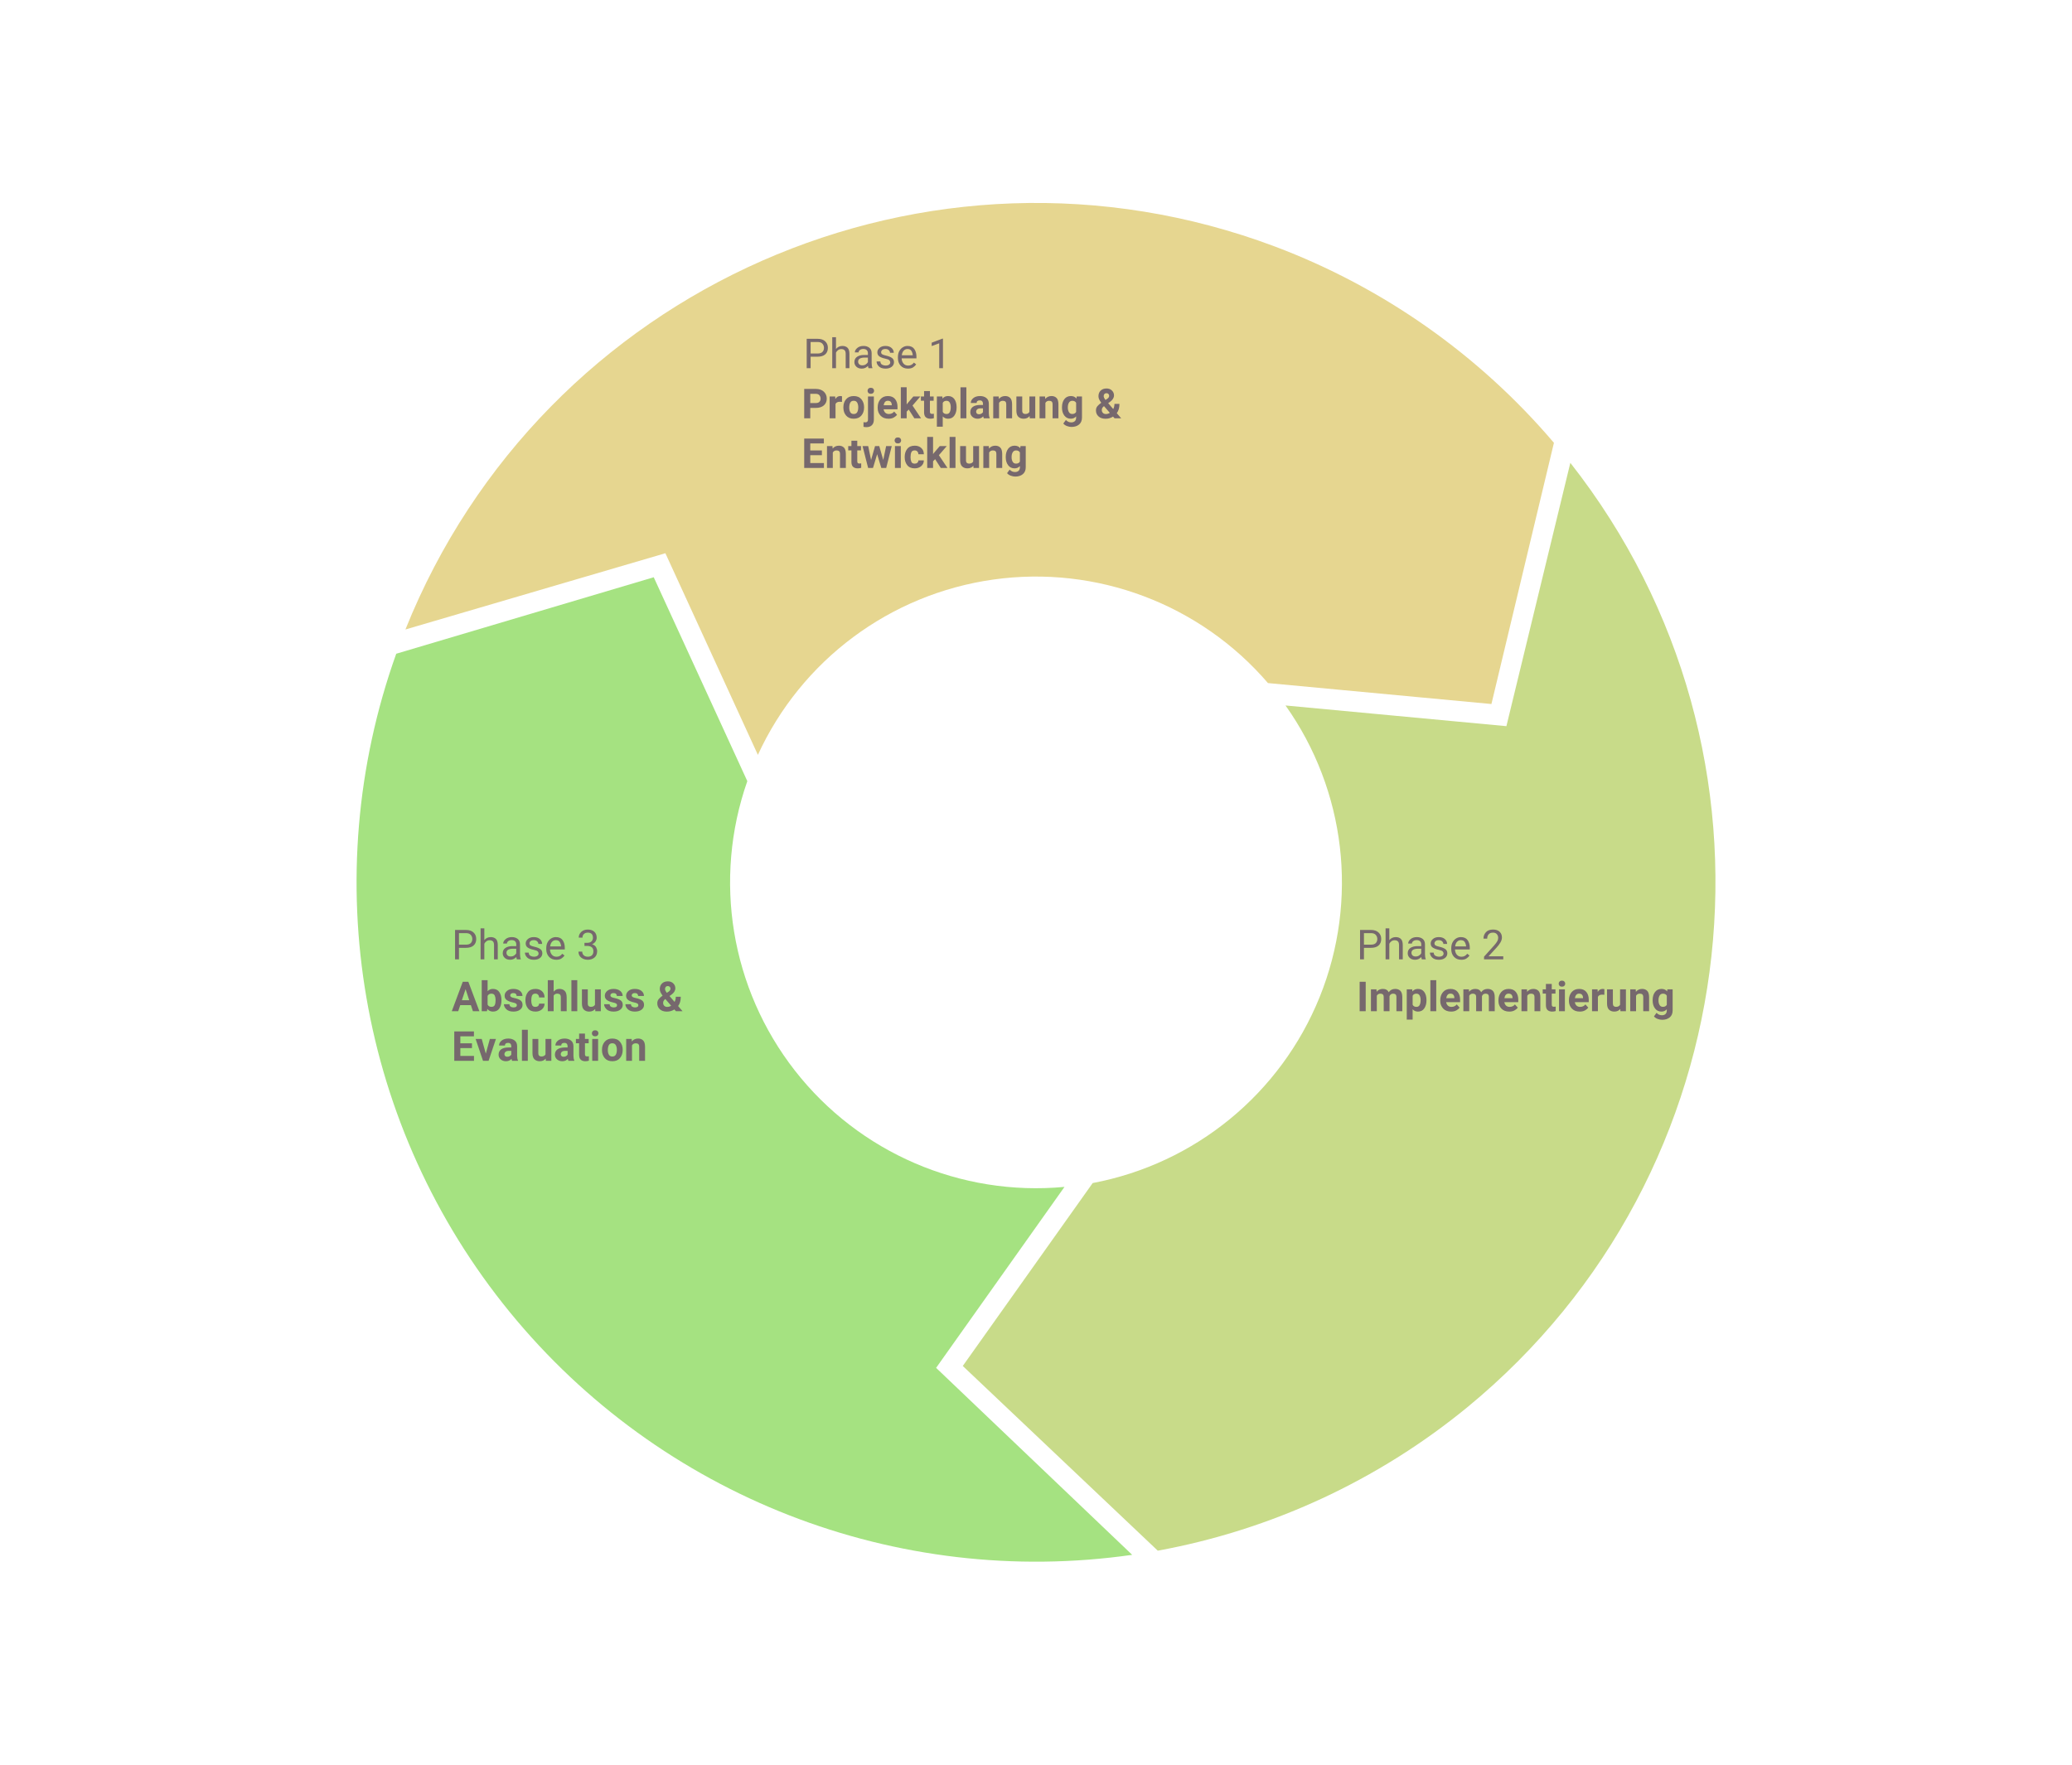
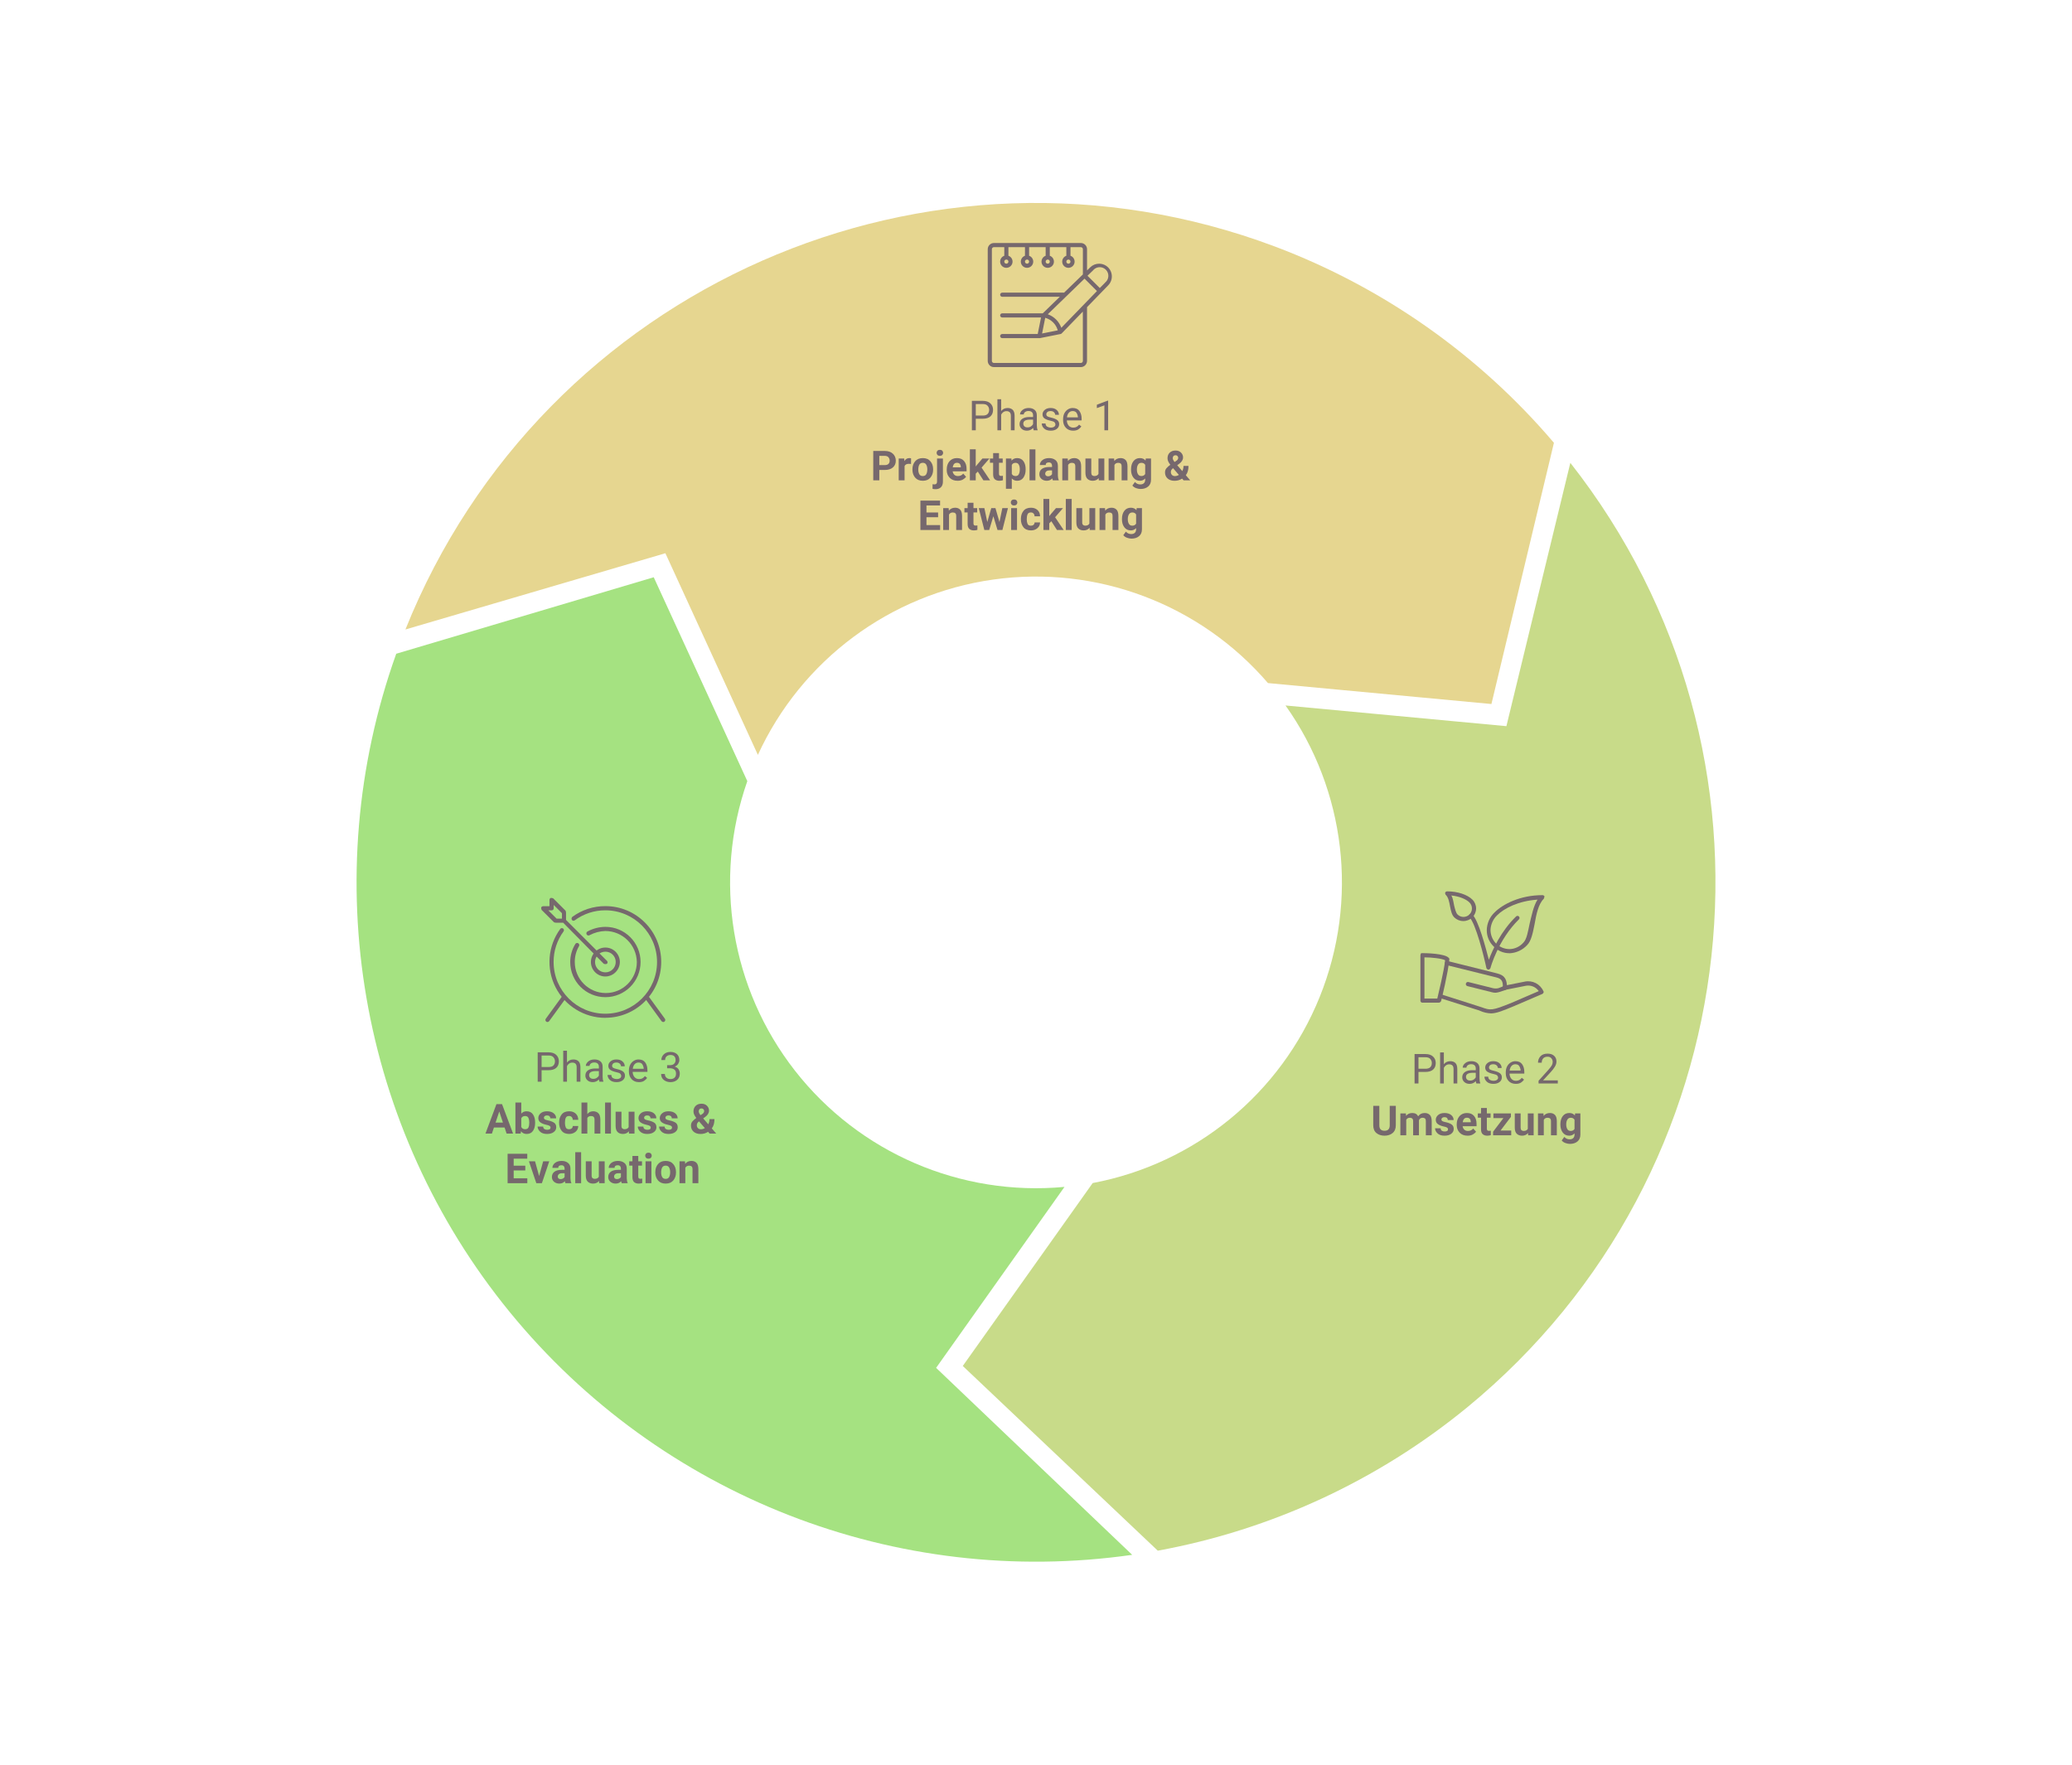
<svg xmlns="http://www.w3.org/2000/svg" id="Layer_1" data-name="Layer 1" viewBox="0 0 1202 1024">
  <defs>
    <style>
      .cls-1 {
        fill: #e6d690;
      }

      .cls-2 {
        fill: #c8db89;
      }

      .cls-3 {
        fill: #a5e281;
      }

      .cls-4, .cls-5 {
        font-size: 24px;
+       }
+ 
+       .cls-4, .cls-5, .cls-6 {
        fill: #76686d;
      }

      .cls-4 {
        font-family: -apple-system, BlinkMacSystemFont, "Segoe UI", "Roboto", "Oxygen", "Ubuntu", "Cantarell", "Fira Sans", "Droid Sans", "Helvetica Neue", sans-serif;
- 
      }

      .cls-5 {
        font-family: -apple-system, BlinkMacSystemFont, "Segoe UI", "Roboto", "Oxygen", "Ubuntu", "Cantarell", "Fira Sans", "Droid Sans", "Helvetica Neue", sans-serif;
- 
        font-weight: 700;
-       }
- 
-       .cls-6 {
-         letter-spacing: -0.02em;
      }

      .cls-7 {
        letter-spacing: -0.01em;
+       }
+ 
+       .cls-8 {
+         letter-spacing: -0.02em;
      }
    </style>
  </defs>
  <g>
    <path class="cls-1" d="M739.63,143.05a394.12,394.12,0,0,0-504.44,222.2L386,321l53.66,117a177.48,177.48,0,0,1,295.91-41.66L865.2,408.49l36.26-151.56A395.82,395.82,0,0,0,739.63,143.05Z" />
    <path class="cls-2" d="M851.19,816.55a394.12,394.12,0,0,0,59.79-548L873.89,421.34l-128.14-12a177.48,177.48,0,0,1-111.87,277.1L558.52,792.57,671.65,899.75A395.82,395.82,0,0,0,851.19,816.55Z" />
    <path class="cls-3" d="M229.86,379.32A394.13,394.13,0,0,0,656.8,902.16L543.05,793.67l74.48-105a177.48,177.48,0,0,1-184-235.43L379.24,334.94Z" />
  </g>
-   <text class="cls-4" transform="translate(466 213.65)">Phase 1</text>
-   <text class="cls-4" transform="translate(787 556.65)">Phase 2</text>
-   <text class="cls-4" transform="translate(262 556.65)">Phase 3</text>
-   <text class="cls-5" transform="translate(465 242.72)">P<tspan class="cls-6" x="15" y="0">r</tspan>
-     <tspan x="23.48" y="0">ojektplanung &amp; </tspan>
-     <tspan x="0" y="28.8">Entwicklung</tspan>
-   </text>
-   <text class="cls-5" transform="translate(787 586.72)">Implementierung </text>
-   <text class="cls-5" transform="translate(262 586.72)">Abschluss &amp; <tspan x="0" y="28.8">E</tspan>
-     <tspan class="cls-7" x="13.76" y="28.8">v</tspan>
-     <tspan x="26.43" y="28.8">aluation</tspan>
-   </text>
+   <g>
+     <text class="cls-4" transform="translate(818.63 628.65)">Phase 2</text>
+     <text class="cls-5" transform="translate(795.28 658.72)">Umsetzung</text>
+     <g id="_Group_" data-name="&lt;Group&gt;">
+       <g id="_Group_2" data-name="&lt;Group&gt;">
+         <g id="_Group_3" data-name="&lt;Group&gt;">
+           <g id="_Group_4" data-name="&lt;Group&gt;">
+             <path id="_Compound_Path_" data-name="&lt;Compound Path&gt;" class="cls-6" d="M875.66,553.08a12.49,12.49,0,0,1-9.33-4.07,13,13,0,0,1-3.83-9.33,14.55,14.55,0,0,1,4.54-10.29c4.78-4.78,14.83-10,27.75-10a1.32,1.32,0,0,1,1.2.72c-.24.72-.24,1.2-.48,1.44-3.11,3.11-4.31,9.09-5.26,14.59-1,5-1.91,9.81-4.31,12.2h0a14.82,14.82,0,0,1-10.29,4.78ZM891.93,522c-11,.72-19.37,5-23.44,9.09a12.41,12.41,0,0,0-3.83,8.61,11.52,11.52,0,0,0,3.11,7.65,11.26,11.26,0,0,0,7.89,3.35,11,11,0,0,0,8.13-3.83h0c1.91-1.91,2.63-6.46,3.59-11C888.58,531.07,889.54,525.81,891.93,522Z" />
+           </g>
+         </g>
+         <g id="_Group_5" data-name="&lt;Group&gt;">
+           <g id="_Group_6" data-name="&lt;Group&gt;">
+             <g id="_Group_7" data-name="&lt;Group&gt;">
+               <path id="_Compound_Path_2" data-name="&lt;Compound Path&gt;" class="cls-6" d="M848.88,534.42a7.42,7.42,0,0,1-5.26-2.15c-1.44-1.44-1.91-3.83-2.39-6.22-.48-2.63-1-5.5-2.63-6.94a1.79,1.79,0,0,1-.24-1.2,1.32,1.32,0,0,1,1.2-.72c6,0,11.72,1.91,14.59,4.78a7.22,7.22,0,0,1,0,10.29A7.42,7.42,0,0,1,848.88,534.42Zm-6.94-14.83c1,1.67,1.2,3.83,1.67,6,.48,1.91,1,4.07,1.91,5a4.9,4.9,0,1,0,6.94-6.94C850.55,521.74,846.72,520.07,841.94,519.59Z" />
+             </g>
+           </g>
+           <g id="_Group_8" data-name="&lt;Group&gt;">
+             <path id="_Path_" data-name="&lt;Path&gt;" class="cls-6" d="M863.47,562.65h0a1.59,1.59,0,0,1-1.2-1c-1.44-6.94-6.22-25.83-9.81-29.42a1.18,1.18,0,0,1,1.67-1.67c3.59,3.59,7.65,18.9,9.57,26.31,2.15-5.74,6.94-16.5,15.79-25.11a1.18,1.18,0,0,1,1.67,1.67c-12,11.72-16.5,28-16.5,28.22A1.59,1.59,0,0,1,863.47,562.65Z" />
+           </g>
+         </g>
+       </g>
+       <g id="_Group_9" data-name="&lt;Group&gt;">
+         <g id="_Group_10" data-name="&lt;Group&gt;">
+           <path id="_Compound_Path_3" data-name="&lt;Compound Path&gt;" class="cls-6" d="M834.76,581.78H825.2a1.13,1.13,0,0,1-1.2-1.2V554.27c0-.24.24-.72.24-1,.24-.24.48-.24,1-.24,2.15,0,12.68.24,15.07,2.63a1,1,0,0,1,.48,1c-.72,7.65-4.54,23.44-4.78,24.16A1.59,1.59,0,0,1,834.76,581.78Zm-8.37-2.39h7.41c.72-3.35,3.83-15.55,4.54-22.24-1.91-1-7.65-1.67-12-1.67v23.92Z" />
+         </g>
+         <g id="_Group_11" data-name="&lt;Group&gt;">
+           <path id="_Path_2" data-name="&lt;Path&gt;" class="cls-6" d="M864.9,588a17.56,17.56,0,0,1-6.22-1.44l-.48-.24-22.72-7.18a1.13,1.13,0,1,1,.72-2.15l23.2,7.41c5.26,1.91,6,2.15,17.7-2.63l15.55-6.7A7.45,7.45,0,0,0,885,572l-12,2.39c-.72.24-1.2-.24-1.44-1s.24-1.2,1-1.44l12-2.39a9.65,9.65,0,0,1,10.76,5.5.73.73,0,0,1,0,1q0,.36-.72.72l-16.74,7.18C871.12,586.8,867.77,588,864.9,588Z" />
+         </g>
+         <g id="_Group_12" data-name="&lt;Group&gt;">
+           <path id="_Path_3" data-name="&lt;Path&gt;" class="cls-6" d="M867.77,576a6.62,6.62,0,0,1-2.15-.24l-14.35-3.59a1.22,1.22,0,0,1,.48-2.39l14.35,3.59a6.8,6.8,0,0,0,3.11,0l2.63-1c0-3.35-1-4.54-3.83-5.26L839.31,560a1.22,1.22,0,1,1,.48-2.39l28.7,7.18c4.78,1.2,5.74,3.83,5.74,8.37a1.32,1.32,0,0,1-.72,1.2l-3.59,1.2A12.13,12.13,0,0,1,867.77,576Z" />
+         </g>
+       </g>
+     </g>
+   </g>
+   <g>
+     <text class="cls-4" transform="translate(309.94 627.65)">Phase 3</text>
+     <text class="cls-5" transform="translate(281.54 657.72)">Abschluss &amp; <tspan x="11.4" y="28.8">E</tspan>
+       <tspan class="cls-7" x="25.15" y="28.8">v</tspan>
+       <tspan x="37.82" y="28.8">aluation</tspan>
+     </text>
+     <g>
+       <g>
+         <path class="cls-6" d="M351.19,566.59a8.4,8.4,0,1,1,8.4-8.4A8.5,8.5,0,0,1,351.19,566.59Zm0-14.4a6,6,0,1,0,6,6A5.94,5.94,0,0,0,351.19,552.19Z" />
+         <path class="cls-6" d="M351.19,590.58A32.45,32.45,0,0,1,325,539a1.2,1.2,0,1,1,1.92,1.44,29.63,29.63,0,0,0-5.76,17.75,30,30,0,1,0,30-30A29.63,29.63,0,0,0,333.43,534a1.19,1.19,0,0,1-1.68-.24A1.48,1.48,0,0,1,332,532a32.21,32.21,0,0,1,19.19-6.24,32.39,32.39,0,1,1,0,64.78Z" />
+         <path class="cls-6" d="M351.19,578.58a20.38,20.38,0,0,1-20.39-20.39,19.71,19.71,0,0,1,2.88-10.32,1.24,1.24,0,1,1,2.16,1.2,17.89,17.89,0,0,0-2.4,9.12,18,18,0,1,0,36,0,18.33,18.33,0,0,0-18.23-18,20.66,20.66,0,0,0-9.12,2.4,1.24,1.24,0,1,1-1.2-2.16,22,22,0,0,1,10.32-2.64,20.39,20.39,0,0,1,0,40.79Z" />
+         <path class="cls-6" d="M351.19,559.39a1.44,1.44,0,0,1-1-.24L326.72,535.4H322.4c-.24,0-.72-.24-1-.24l-7.2-7.2a3,3,0,0,1-.24-1.44,1.32,1.32,0,0,1,1.2-.72h3.6v-3.6a1.32,1.32,0,0,1,.72-1.2,3,3,0,0,1,1.44.24l7.2,7.2c0,.24.24.72.24,1v4.32l23.75,23.75a1.16,1.16,0,0,1,0,1.68A1.44,1.44,0,0,1,351.19,559.39ZM322.88,533H326v-3.12l-4.8-4.8V527a1.13,1.13,0,0,1-1.2,1.2h-1.92Z" />
+       </g>
+       <path class="cls-6" d="M384.78,593a1.25,1.25,0,0,1-1-.48l-9.6-13.2a1.2,1.2,0,0,1,1.92-1.44l9.6,13.2a1.19,1.19,0,0,1-.24,1.68A.88.88,0,0,1,384.78,593Z" />
+       <path class="cls-6" d="M317.6,593a.88.88,0,0,1-.72-.24,1.19,1.19,0,0,1-.24-1.68l9.6-13.2a1.2,1.2,0,1,1,1.92,1.44l-9.6,13.2A1.25,1.25,0,0,1,317.6,593Z" />
+     </g>
+   </g>
+   <g>
+     <text class="cls-4" transform="translate(561.82 249.65)">Phase 1</text>
+     <text class="cls-5" transform="translate(505.06 278.72)">P<tspan class="cls-8" x="15" y="0">r</tspan>
+       <tspan x="23.48" y="0">ojektplanung &amp; </tspan>
+       <tspan x="27.35" y="28.8">Entwicklung</tspan>
+     </text>
+     <path class="cls-6" d="M637.62,153a7.31,7.31,0,0,0-5.2,2.15l-1.81,1.76V144.6A3.6,3.6,0,0,0,627,141H576.6a3.6,3.6,0,0,0-3.6,3.6v64.8a3.6,3.6,0,0,0,3.6,3.6H627a3.61,3.61,0,0,0,3.6-3.6V178.23l12.24-12.63a7.38,7.38,0,0,0-5.22-12.6Zm-17.82-2.4a1.2,1.2,0,1,1-1.2,1.2A1.2,1.2,0,0,1,619.8,150.6Zm-12,0a1.2,1.2,0,1,1-1.2,1.2A1.2,1.2,0,0,1,607.8,150.6Zm-12,0a1.2,1.2,0,1,1-1.2,1.2A1.2,1.2,0,0,1,595.8,150.6Zm-12,0a1.2,1.2,0,1,1-1.2,1.2A1.2,1.2,0,0,1,583.8,150.6Zm44.4,58.8a1.2,1.2,0,0,1-1.2,1.2H576.6a1.2,1.2,0,0,1-1.2-1.2V144.6a1.2,1.2,0,0,1,1.2-1.2h6v5a3.6,3.6,0,1,0,2.4,0v-5h9.6v5a3.6,3.6,0,1,0,2.4,0v-5h9.6v5a3.6,3.6,0,1,0,2.4,0v-5h9.6v5a3.6,3.6,0,1,0,2.4,0v-5h6a1.2,1.2,0,0,1,1.2,1.2v14.63L617.29,169.8H581.4a1.2,1.2,0,1,0,0,2.4h33.42l-9.9,9.6H581.4a1.2,1.2,0,1,0,0,2.4h22.53L602,193.8H581.4a1.2,1.2,0,1,0,0,2.4H603l.24,0,12-2.4s0,0,.07,0a1.2,1.2,0,0,0,.52-.28l0,0,12.34-12.73Zm-21.85-25a10.44,10.44,0,0,1,7.28,7.28l-9.1,1.82Zm9.34,5.79a13,13,0,0,0-7.85-7.85l21.31-20.66,7.2,7.2Zm25.44-26.24L638,167.12,630.87,160l3.22-3.12a5,5,0,1,1,7,7.06Z" />
+   </g>
</svg>
